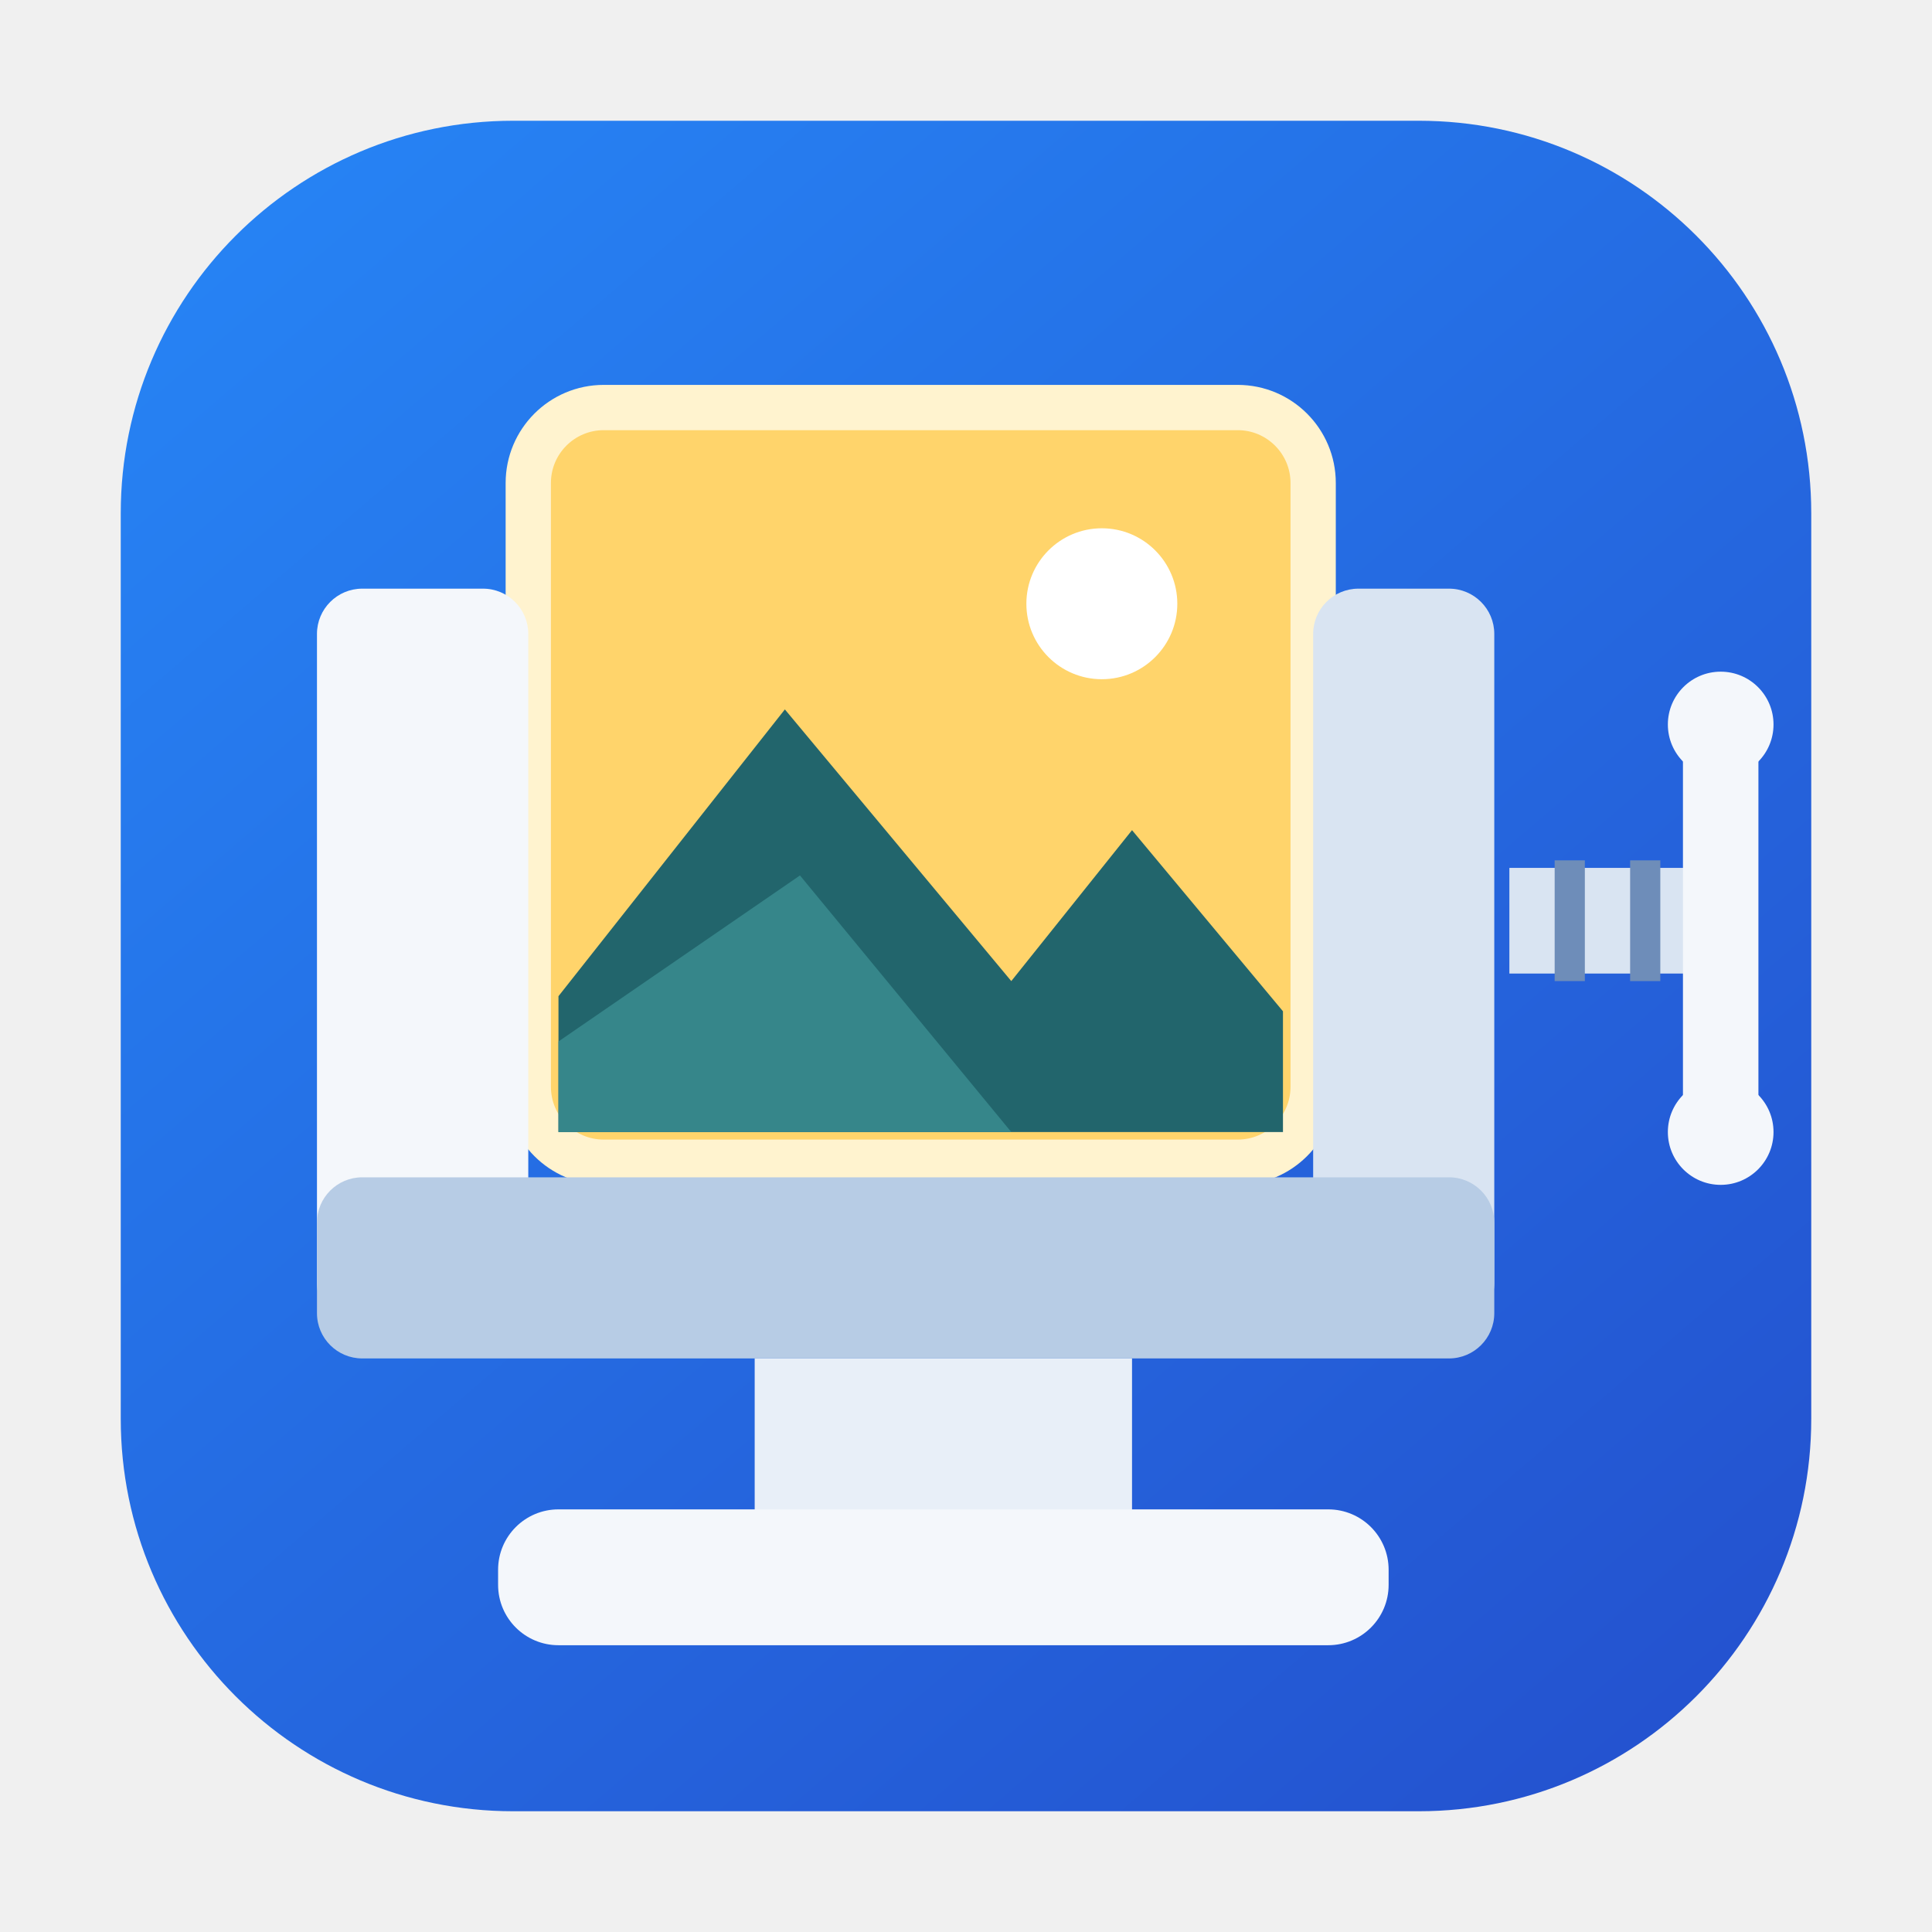
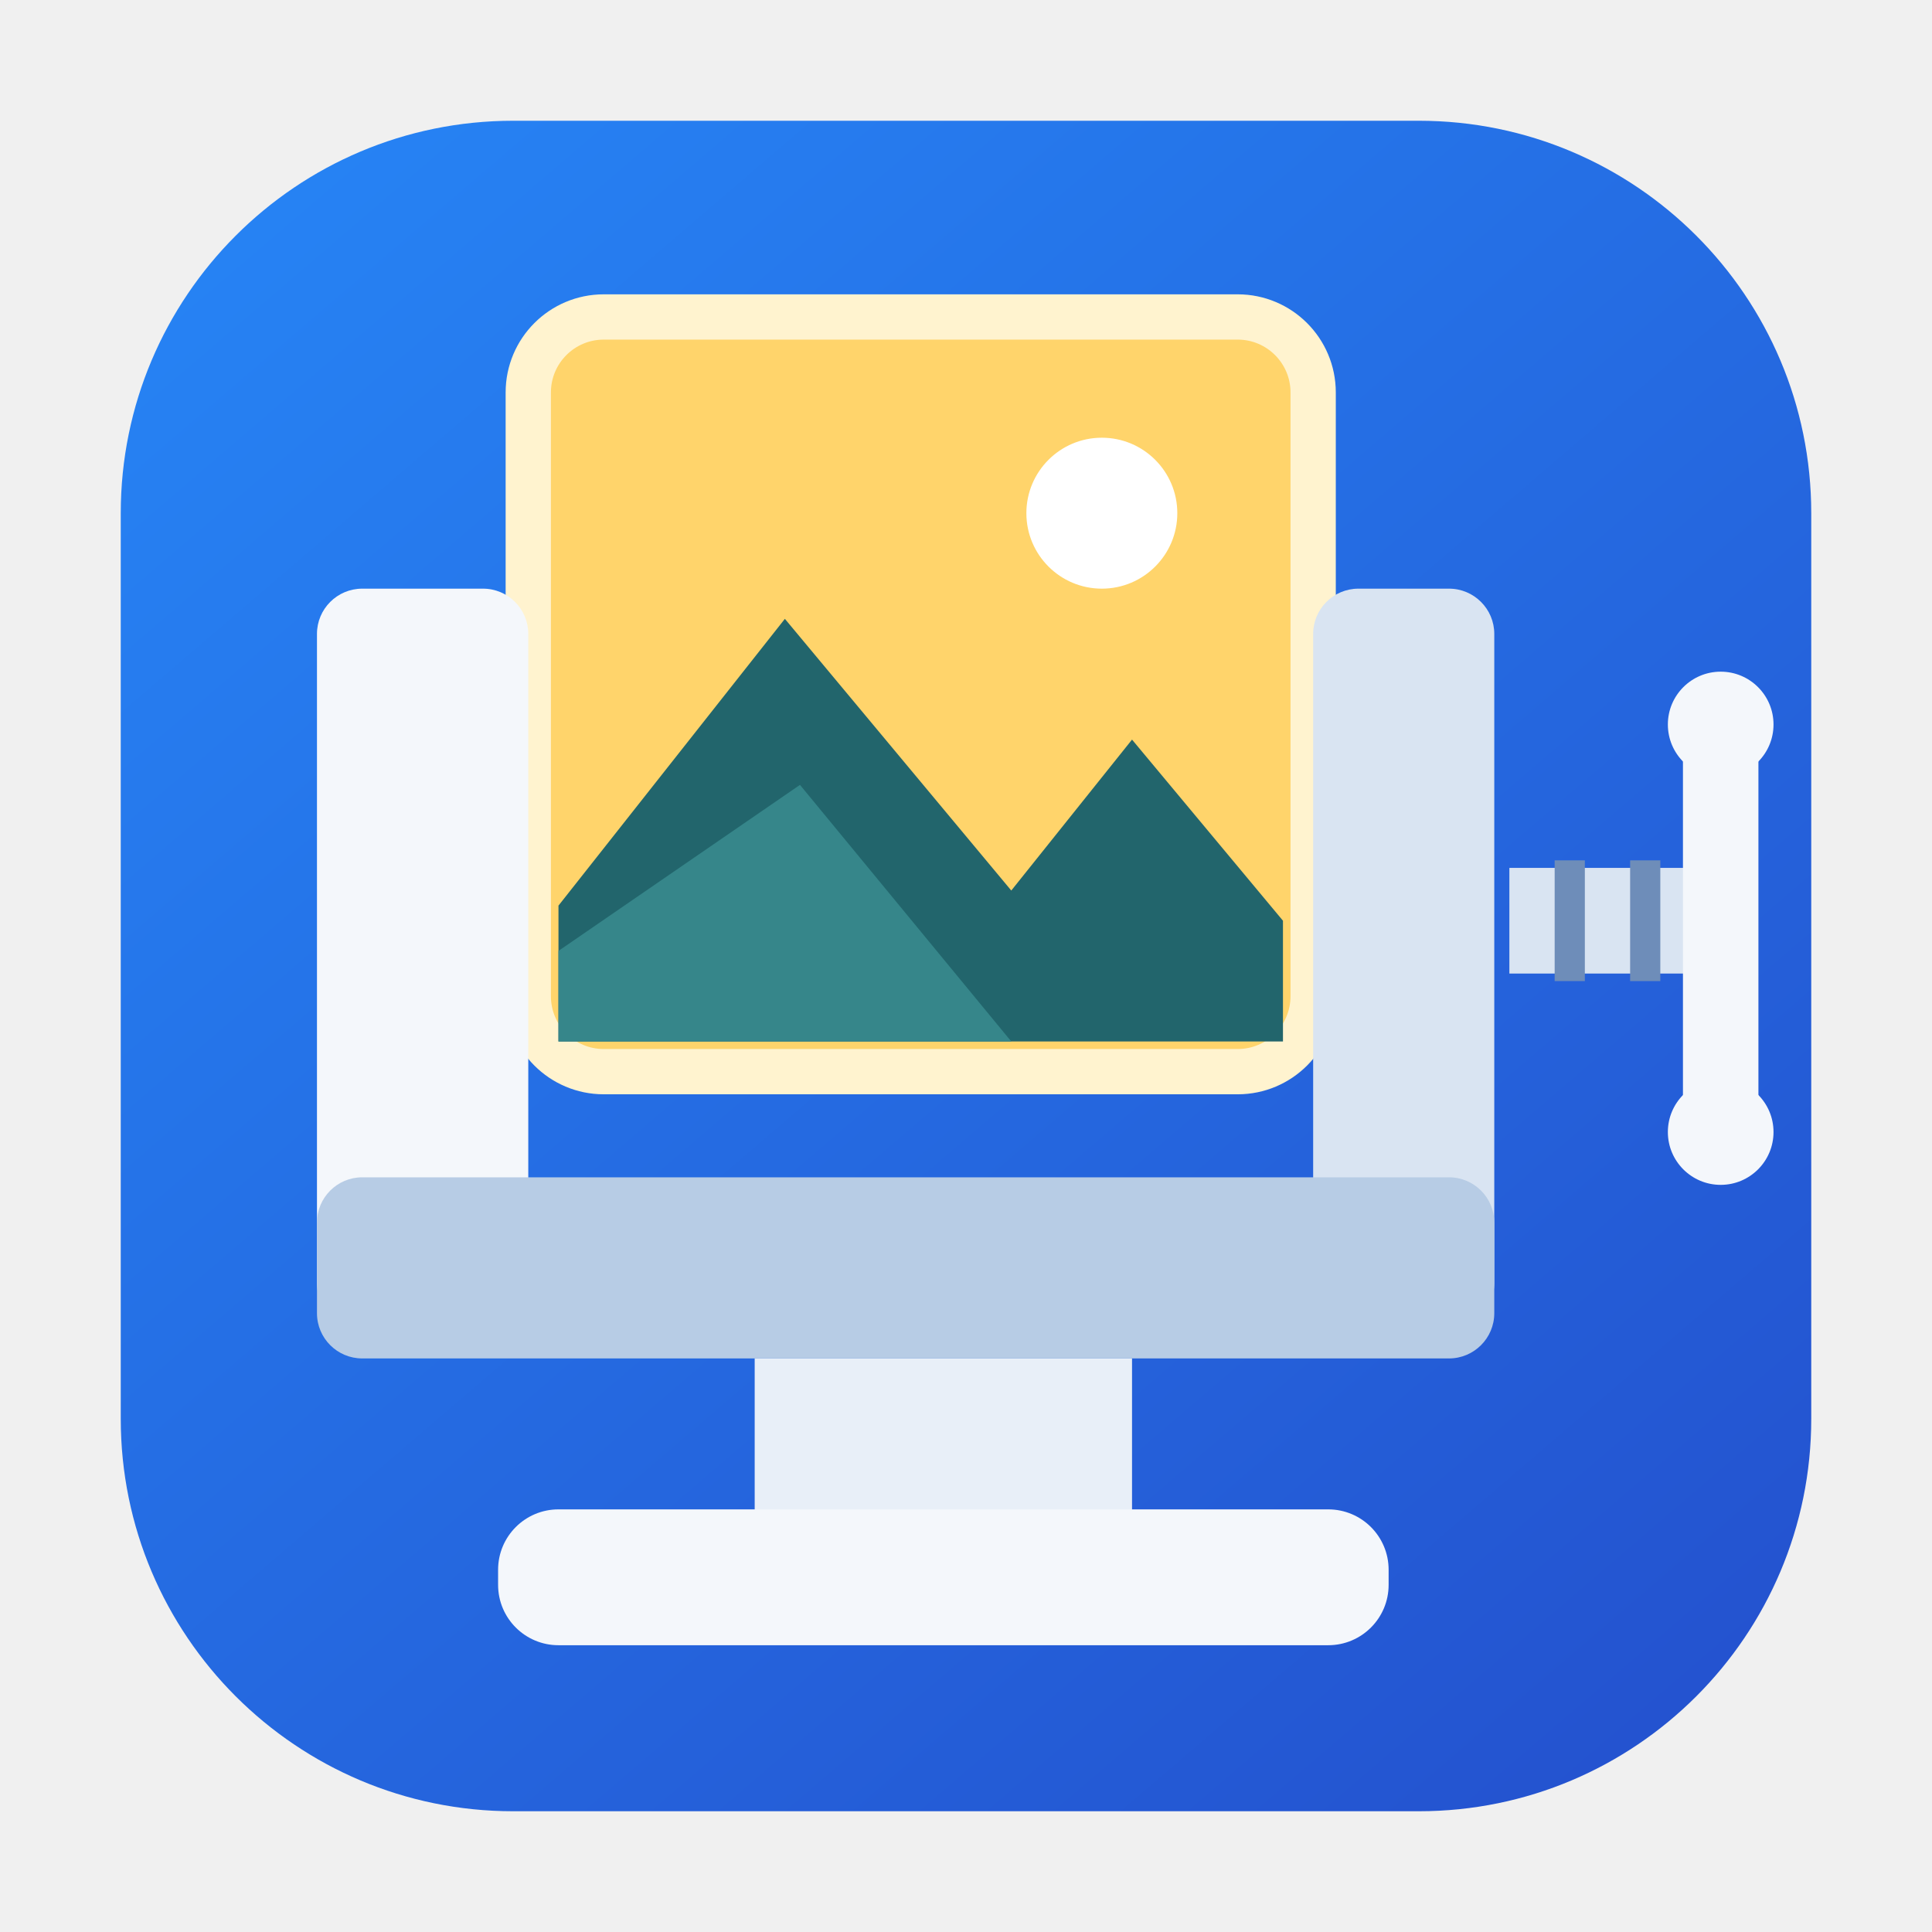
<svg xmlns="http://www.w3.org/2000/svg" width="128" height="128" viewBox="0 0 128 128" fill="none">
  <defs>
    <linearGradient id="tile" x1="16" y1="8" x2="112" y2="120" gradientUnits="userSpaceOnUse">
      <stop stop-color="#2684F5" />
      <stop offset="1" stop-color="#2451CE" />
    </linearGradient>
  </defs>
  <rect x="8" y="8" width="112" height="112" rx="26" fill="url(#tile)" />
-   <rect x="35" y="27" width="52" height="50" rx="5" fill="#FFD46B" stroke="#FFF3CF" stroke-width="3" />
-   <circle cx="73" cy="40" r="5" fill="#FFFFFF" />
-   <path d="m37 66 15-19 15 18 8-10 10 12v8H37z" fill="#22656C" />
-   <path d="m37 69 16-11 14 17H37z" fill="#36868A" />
+   <g transform="translate(0 -6)">
+     <rect x="35" y="27" width="52" height="50" rx="5" fill="#FFD46B" stroke="#FFF3CF" stroke-width="3" />
+     <circle cx="73" cy="40" r="5" fill="#FFFFFF" />
+     <path d="m37 66 15-19 15 18 8-10 10 12v8H37z" fill="#22656C" />
+     <path d="m37 69 16-11 14 17H37z" fill="#36868A" />
+   </g>
  <rect x="21" y="39" width="14" height="49" rx="3" fill="#F4F7FB" />
  <rect x="87" y="39" width="12" height="49" rx="3" fill="#D9E4F2" />
  <path d="M100 61h12" stroke="#D9E4F2" stroke-width="7" />
  <path d="M104 57v8m5-8v8" stroke="#6E8DB9" stroke-width="2" />
  <path d="M114 48v27" stroke="#F4F7FB" stroke-width="5" stroke-linecap="round" />
  <circle cx="114" cy="48" r="3.5" fill="#F4F7FB" />
  <circle cx="114" cy="75" r="3.5" fill="#F4F7FB" />
  <rect x="21" y="78" width="78" height="12" rx="3" fill="#B7CCE5" />
  <rect x="50" y="90" width="25" height="11" fill="#E8EFF8" />
  <rect x="33" y="100" width="59" height="9" rx="4" fill="#F4F7FB" />
</svg>
